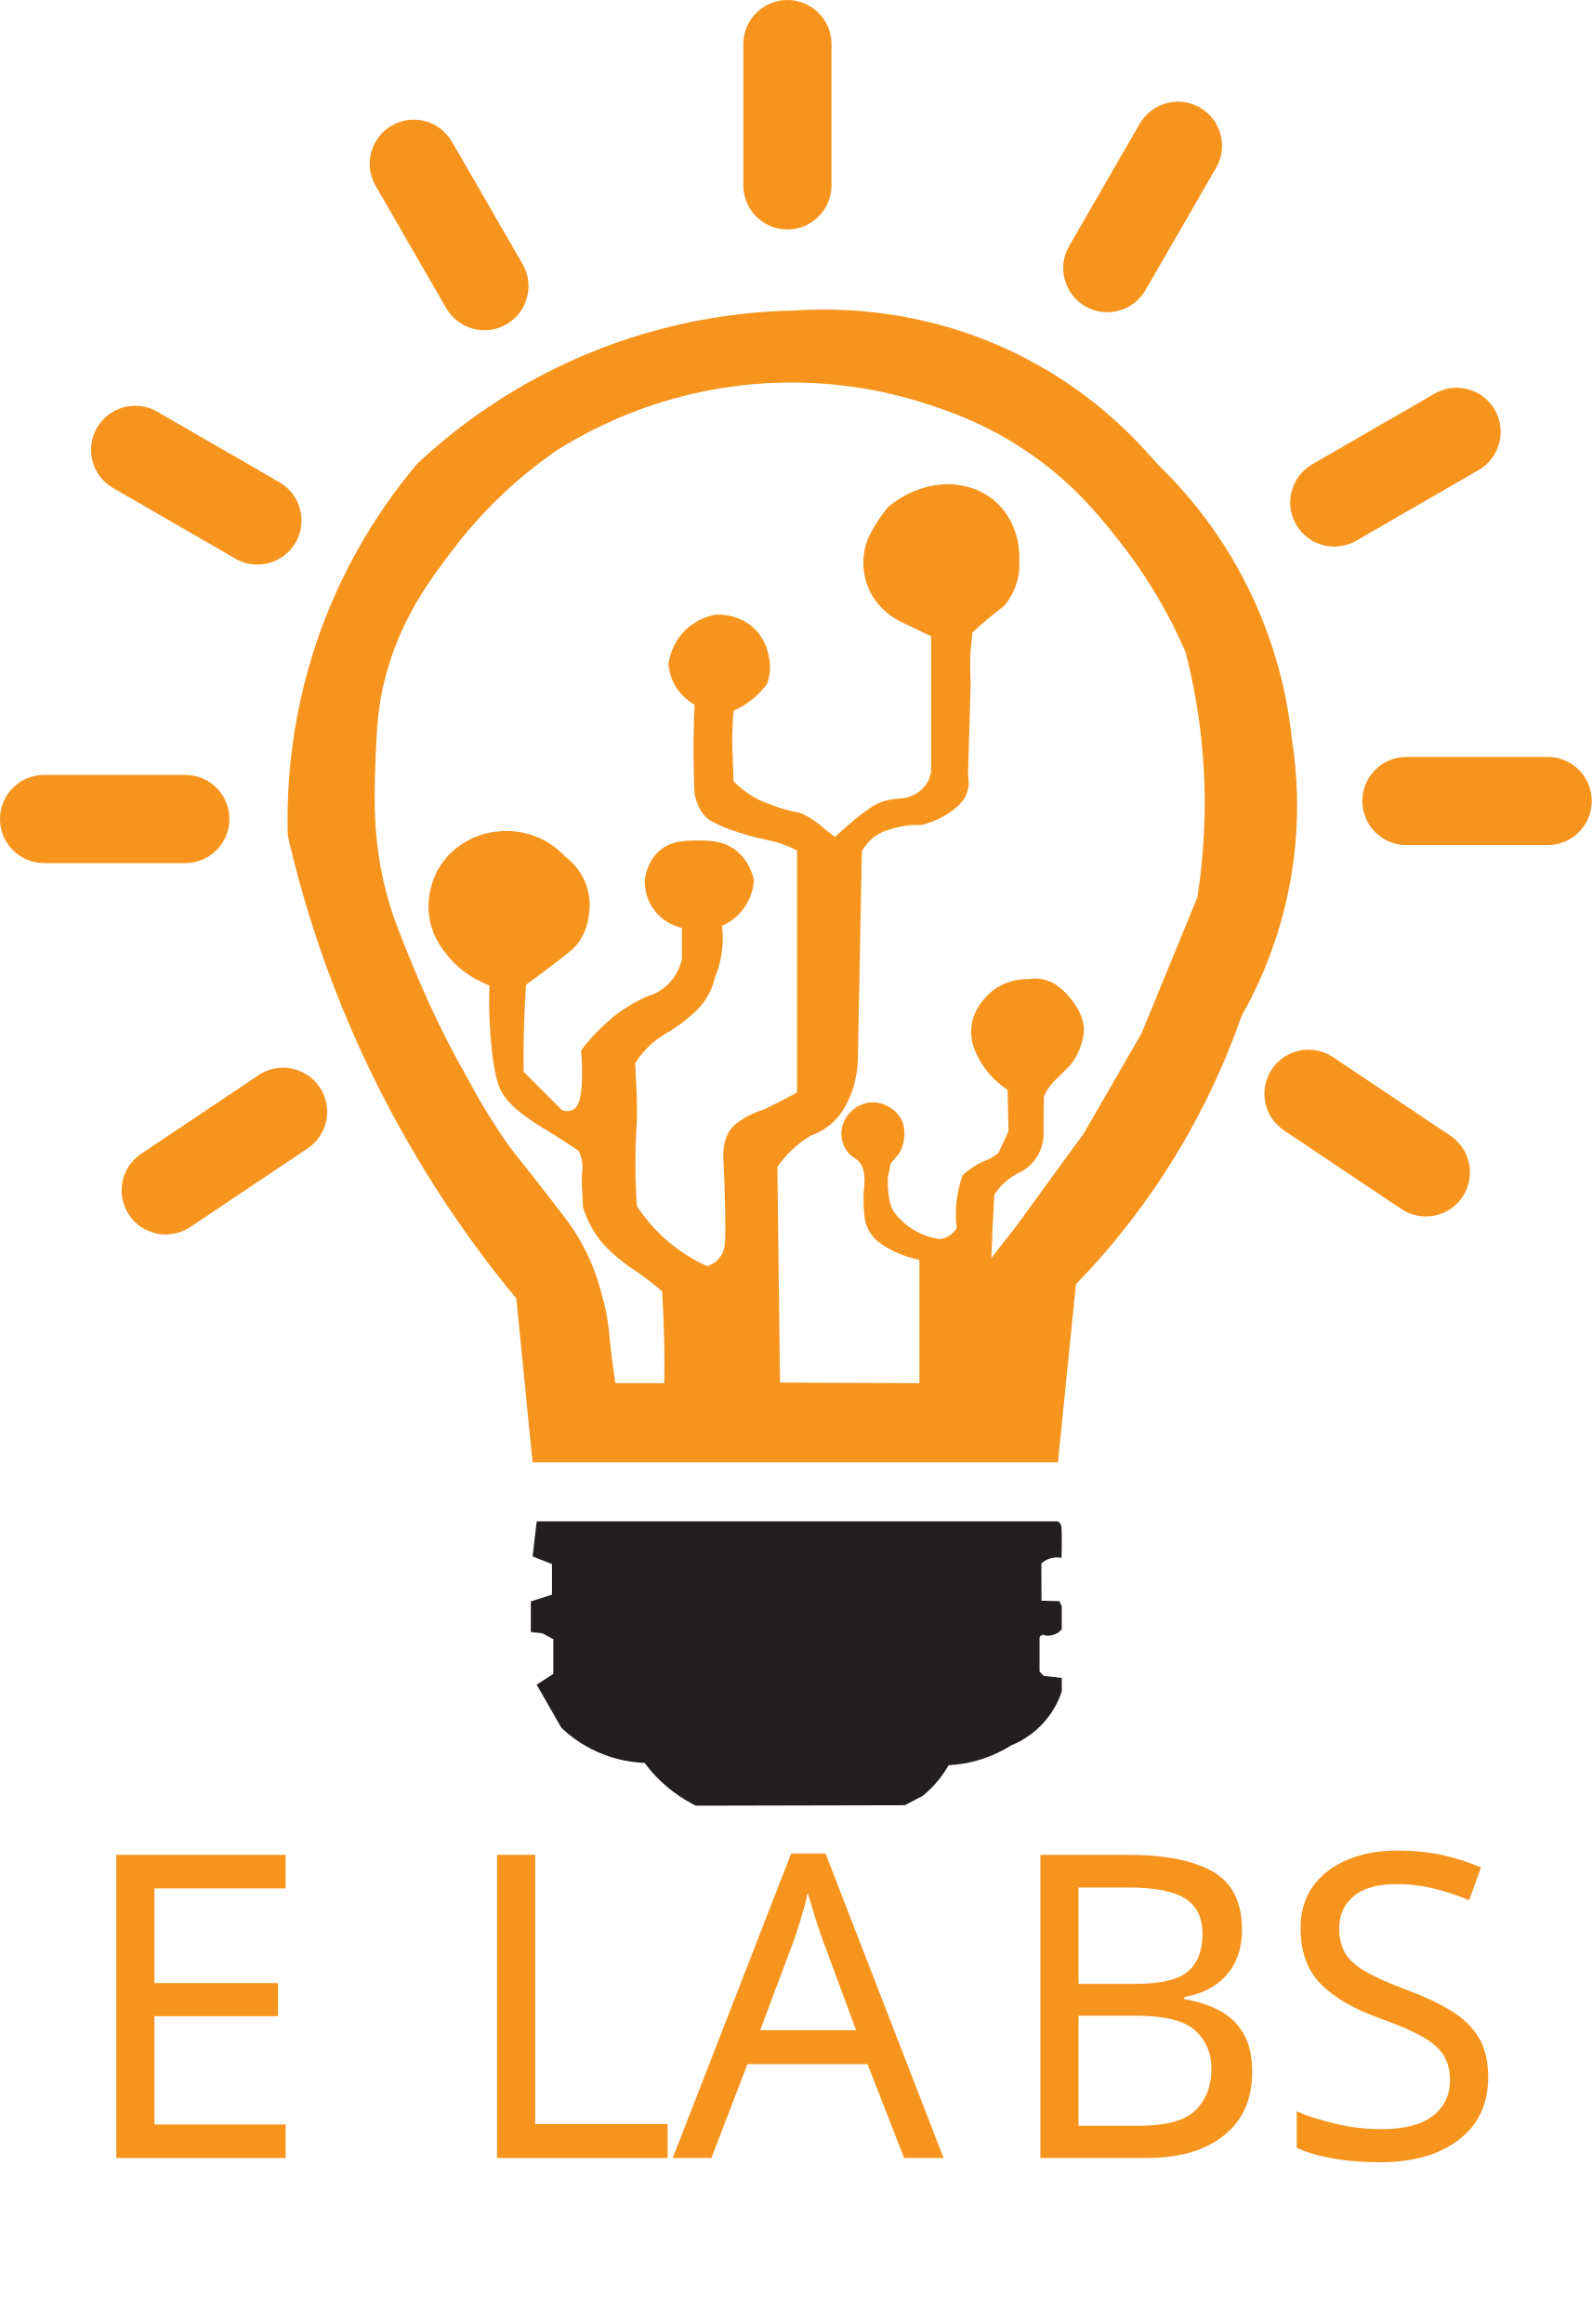
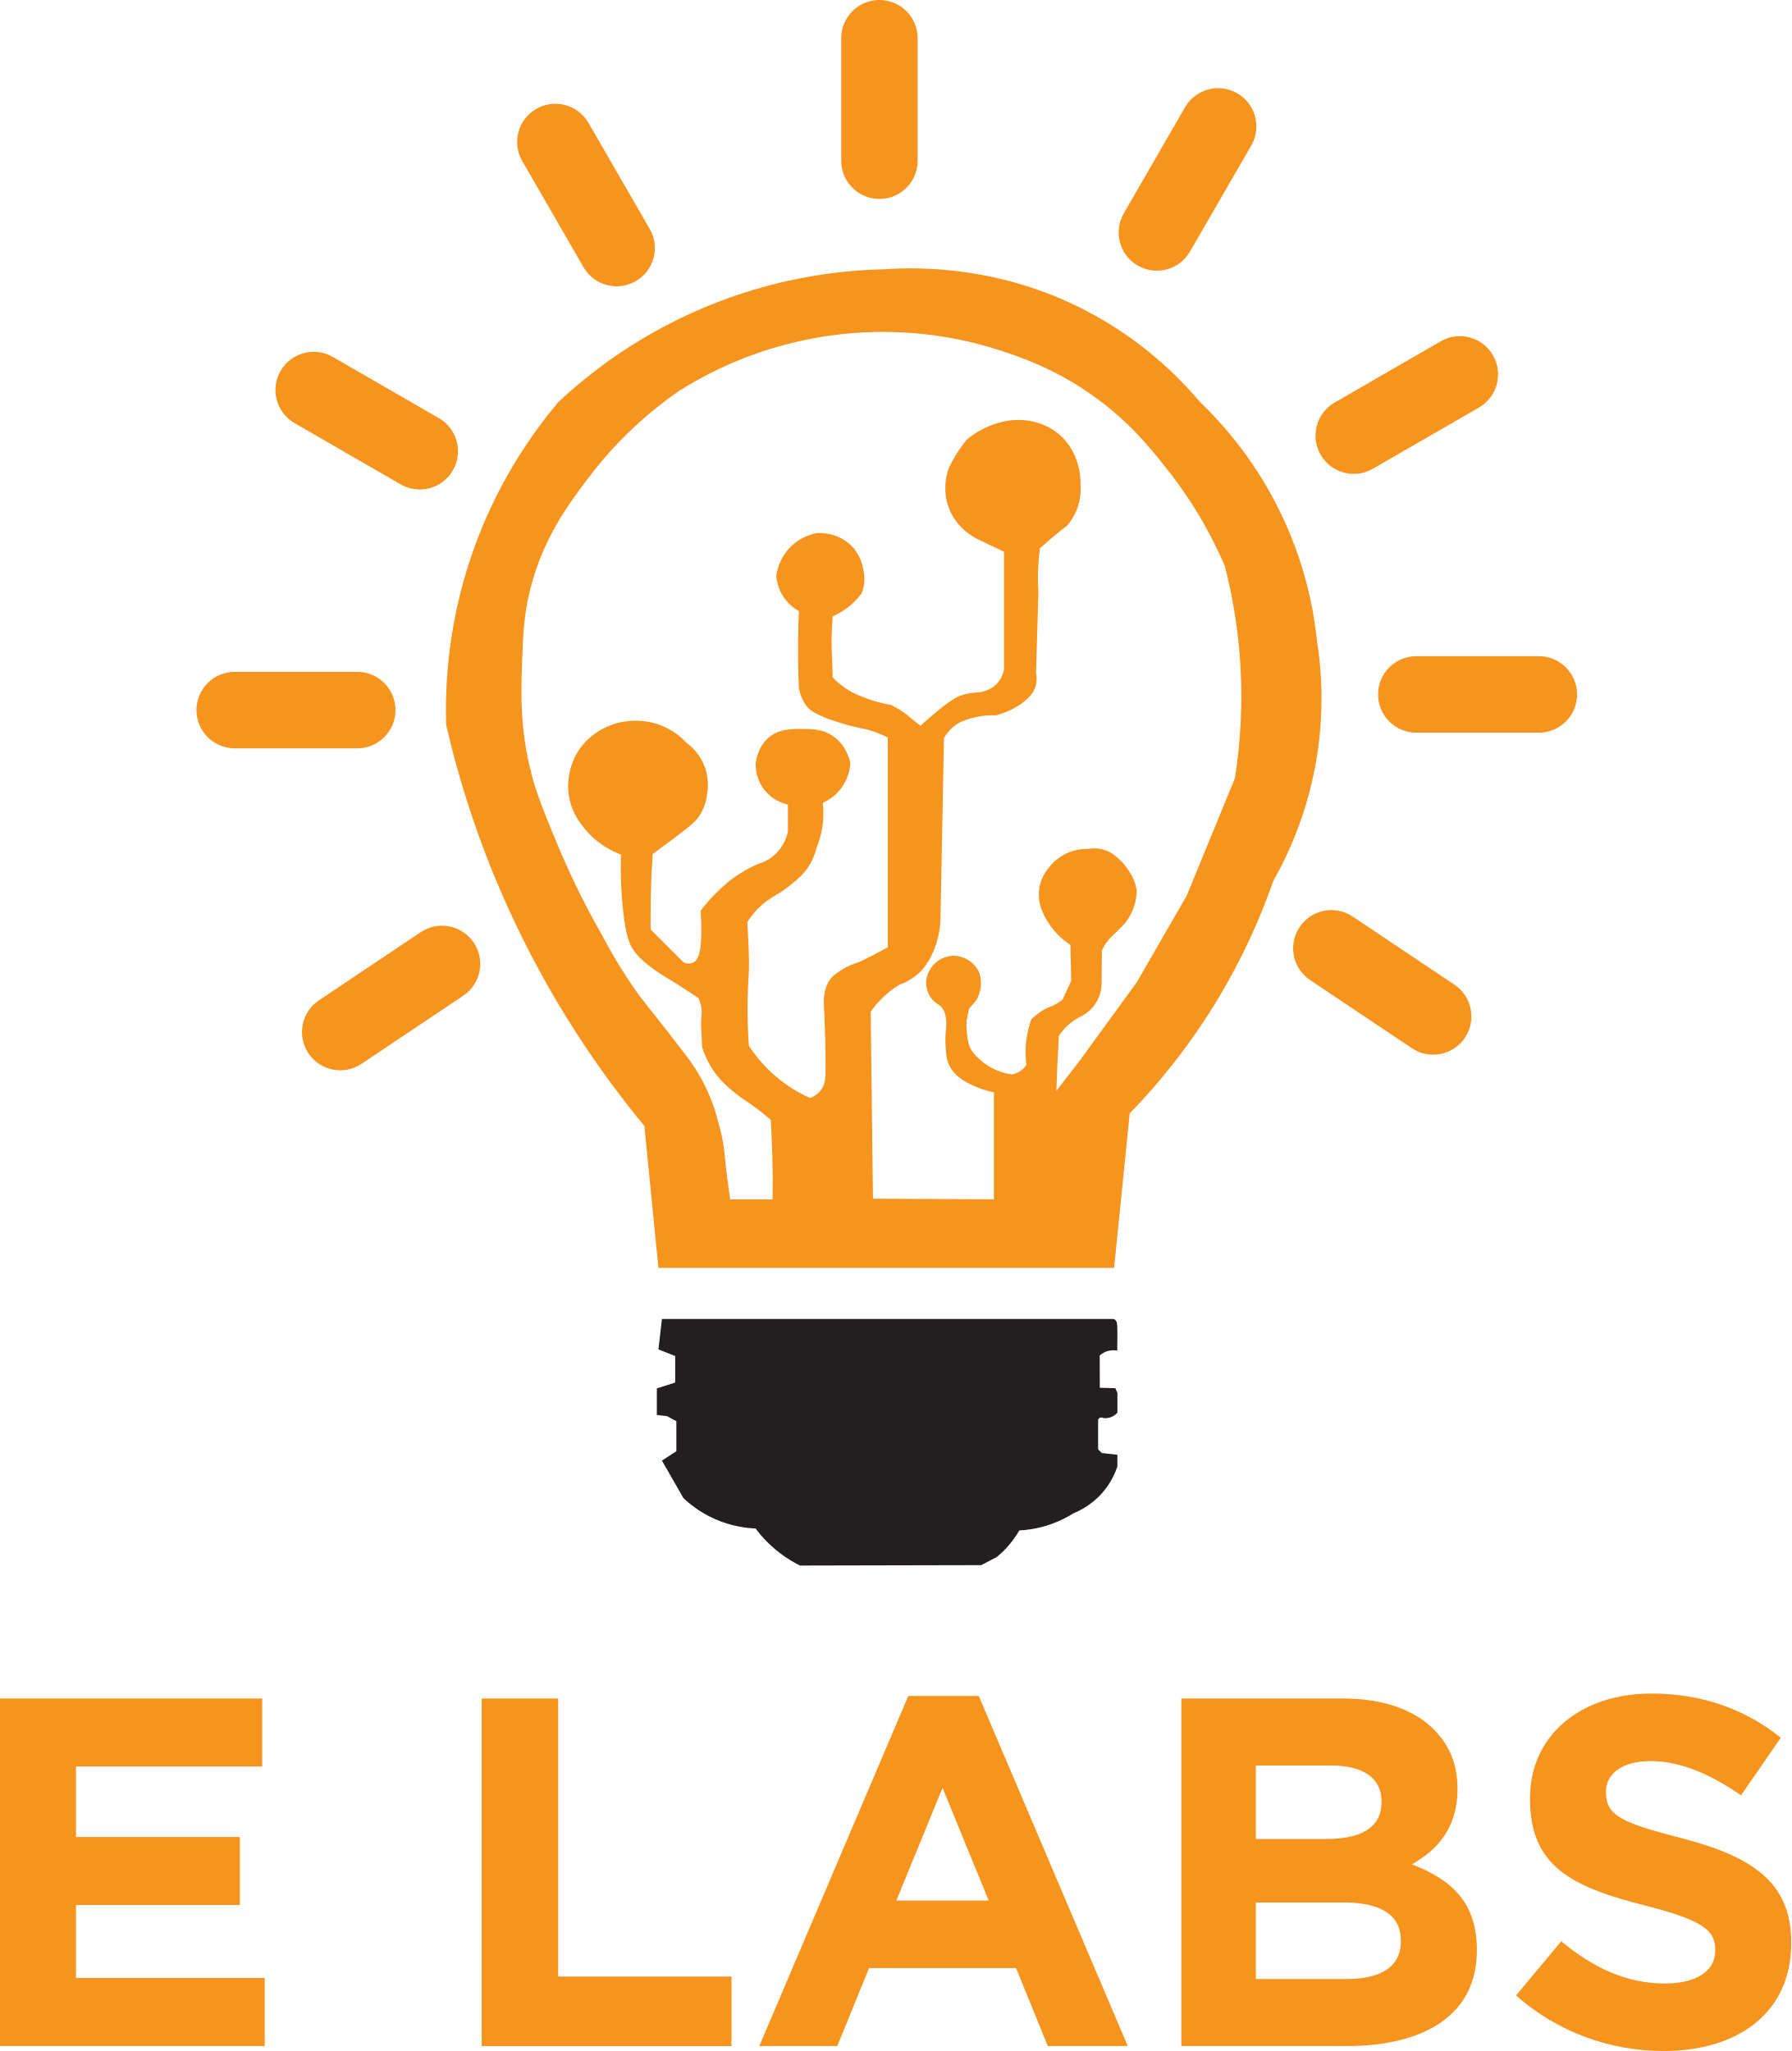
- <svg xmlns="http://www.w3.org/2000/svg" viewBox="0 0 1099.86 1605.43">
+ <svg xmlns="http://www.w3.org/2000/svg" id="Layer_1" data-name="Layer 1" viewBox="0 0 747.01 855.48">
  <defs>
    <style>
      .cls-1 {
-         font-family: JaapokkiRegular, JaapokkiRegular;
-         font-size: 293.31px;
-       }
- 
-       .cls-1, .cls-2 {
        fill: #f7941d;
      }

-       .cls-3 {
-         letter-spacing: -.03em;
-       }
- 
-       .cls-4 {
-         letter-spacing: -.02em;
-       }
- 
-       .cls-5 {
+       .cls-2 {
        fill: #231f20;
      }
    </style>
  </defs>
  <g id="Outline">
-     <path class="cls-2" d="m892.65,510.44c-2.51-23.75-8.88-57.98-26.12-95.72-20.78-45.53-48.38-76.5-67.14-94.48-17.19-20.34-46.98-50.23-92-73.36-67.24-34.54-130.14-34.33-159.35-32.33-31.37.65-79.07,5.39-132.81,26.12-60.74,23.41-102.73,57.02-126.82,79.57-19.46,23.04-45.53,59.44-64.64,109.4-23.37,61.09-25.89,115.13-24.87,147.95,9.72,42.12,25.03,92.41,49.74,146.7,33.85,74.37,74.23,131.76,108.16,172.81,3.74,37.72,7.46,75.43,11.19,113.14h363.03c4.15-41.02,8.29-82.05,12.43-123.07,24.22-24.99,52.91-59.67,78.34-105.13,16.16-28.88,27.7-56.21,36.05-80.12,11.91-21.02,27.77-54.95,34.81-99.46,5.97-37.8,3.48-69.89,0-92Zm-65.28,109.41l-38.54,93.87-39.79,68.99-46.61,64.03c-5.81,7.46-11.6,14.93-17.41,22.38.28-7.11.55-14.22.83-21.34.41-7.53.83-15.06,1.24-22.59,1.47-2.24,3.56-4.95,6.42-7.67,3.45-3.26,6.87-5.43,9.53-6.84,2.45-1.05,8.69-4.13,13.27-11.19,4.88-7.53,4.88-15,4.77-17.61.07-8.15.14-16.3.21-24.45.84-1.93,2.25-4.72,4.56-7.67,1.77-2.27,3.02-3.29,6.63-6.84,4.12-4.06,6.19-6.08,7.46-7.67.96-1.2,4.48-5.72,6.84-12.64,1.67-4.89,2.18-9.3,2.27-12.64-.56-4.29-1.77-7.69-2.9-10.15-.98-2.14-1.94-3.67-2.9-5.18-2.96-4.68-5.77-7.62-6.42-8.29-1.57-1.62-3.07-2.92-4.35-3.94-1.54-1.35-3.66-2.9-6.42-4.15-6.57-2.96-12.7-2.35-15.54-1.87-4.01-.07-12.53.33-21.14,5.59-4.28,2.63-7.31,5.67-9.32,8.09-2.21,2.66-6.26,7.46-8.08,14.92-2.01,8.21-.26,15.14.82,18.44,1.41,3.88,3.65,8.78,7.25,13.88,5.51,7.81,11.82,12.71,16.16,15.54l.63,28.59c-2.28,4.98-4.57,9.95-6.84,14.93-.8.66-2.01,1.62-3.59,2.62-3.35,2.12-6.18,3.1-6.98,3.39-2.9,1.06-7.38,3.51-14.29,9.53-1.63,4.5-3.33,10.47-4.15,17.62-.86,7.51-.5,13.98.14,18.88-.77,1.22-2.18,3.1-4.49,4.74-2.79,1.99-5.53,2.65-7.04,2.9-3.46-.48-8.04-1.49-13.06-3.73-7.29-3.26-12.27-7.69-15.18-10.74-1.29-1.21-3.04-3.13-4.5-5.84-1.9-3.53-2.34-6.61-2.9-10.77-.39-2.93-.71-6.97-.42-11.81,1.14-5.68,1.87-9.33,1.87-9.33h0s2.03-2.39,5.8-6.84c1.35-2.33,3.68-7.11,3.73-13.47.03-3.73-.73-6.8-1.45-8.91-.88-1.86-3.18-6.09-8.08-9.32-4.62-3.05-9.13-3.61-11.19-3.74-7.56-.48-15.07,3.61-19.27,9.95-1.36,2.05-4.18,7.09-3.52,13.68.12,1.23.69,5.79,3.94,10.15,2.67,3.59,5.18,4.39,7.25,6.22,3.17,2.8,6.06,8.63,4.15,22.17-.15,2.9-.17,6.1,0,9.53.18,3.7.56,7.1,1.04,10.15.6,2.39,1.84,6.05,4.56,9.74,1.96,2.65,4.42,4.97,8.7,7.67,8.57,5.4,17.79,8.12,24.24,9.54v85.16c-32.12-.14-64.23-.28-96.35-.42-.6-49.66-1.21-99.32-1.81-148.98,2.34-3.39,5.5-7.38,9.68-11.4,4.74-4.56,9.41-7.84,13.26-10.15,4.14-1.47,10.99-4.55,17.2-10.98,1.13-1.17,4.84-5.15,8.5-12.64,5.88-12.07,7.16-24.14,7.05-33.15.9-46.55,1.8-93.11,2.69-139.66,1.29-2.37,3.6-5.91,7.46-9.12,4.85-4.03,9.64-5.45,14.5-6.84,4.32-1.23,11.1-2.64,19.68-2.28,10.83-2.89,17.98-7.63,21.96-10.77,5.55-4.37,7.3-7.49,8.08-9.12,2.86-5.96,2.17-11.77,1.66-14.5.62-21.27,1.24-42.55,1.86-63.82-.35-5.53-.47-11.64-.21-18.23.24-5.98.77-11.52,1.45-16.58,3.24-2.99,6.69-6.04,10.36-9.12,3.81-3.19,7.55-6.16,11.19-8.91,2.52-2.9,6.51-8.23,8.91-15.96,2.18-7.01,2.16-13.08,1.86-16.78.1-3.52-.13-8-1.24-13.05-1.71-7.73-4.82-13.61-7.25-17.41-1.93-2.9-4.79-6.51-8.91-9.95-7.13-5.96-14.47-8.43-18.86-9.53-3.19-.82-7.34-1.57-12.23-1.66-5.44-.11-10.04.64-13.47,1.45-4.11.93-9.38,2.53-15.12,5.38-5.82,2.89-10.33,6.18-13.57,8.92-2.5,3.02-5.95,7.54-9.43,13.45-.31.53-2.88,4.91-4.3,8.11-3.57,8.07-4.78,19.81-1.09,31.06,6.01,18.32,21.9,25.87,24.57,27.09,6.66,3.2,13.32,6.39,19.98,9.59v93.87c-.44,2.27-1.56,6.32-4.76,10.15-6.14,7.34-15.03,7.99-16.78,8.08-3.04.09-7.75.54-13.05,2.49-2.65.98-6.73,2.8-17.41,11.4-3.74,3.02-8.77,7.25-14.5,12.64-2.21-1.73-4.42-3.45-6.63-5.18-1.87-1.74-4.07-3.57-6.63-5.39-3.71-2.63-7.27-4.57-10.36-6.01-7.98-1.4-14.49-3.42-19.28-5.19-5.32-1.96-10.63-3.95-16.77-8.08-4.62-3.1-8.05-6.29-10.37-8.7-.14-4.35-.28-8.7-.41-13.05-.36-6-.53-12.44-.41-19.27.1-5.74.39-11.18.81-16.32,4.69-2.08,10.86-5.52,16.81-11.24,2.5-2.4,4.55-4.81,6.22-7.05.82-2.07,1.72-4.96,2.07-8.5.43-4.23-.08-7.76-.62-10.15-.5-3.29-2.26-11.91-9.53-19.27-10.87-10.99-25.27-10.3-27.56-10.15-3.61.67-12.55,2.85-20.51,10.56-9.47,9.19-11.37,20.21-11.82,23.62.27,3.21,1.16,8.56,4.35,14.3,4.41,7.91,10.72,12.01,13.67,13.67-.33,7.88-.54,15.96-.62,24.25-.12,12.92.12,25.36.62,37.29,2.58,12.2,8.23,16.7,10.57,18.24,1.76,1.15,4.25,2.34,5.9,3.13,5.05,2.4,9.42,3.89,12.47,4.8,2.97,1.04,7.41,2.49,12.92,3.88,5.21,1.31,7.63,1.63,11.19,2.49,4.41,1.06,10.56,2.96,17.81,6.63v167.21c-3.43,1.87-6.95,3.74-10.56,5.59-4.2,2.18-8.35,4.25-12.43,6.22-4.17,1.21-10.3,3.5-16.78,8.08-1.5,1.06-2.94,2.08-4.35,3.52-5.99,6.11-6.97,14.99-6.84,21.14,1.33,27.8,1.61,48.9,1.24,58.02-.09,2.31-.35,6.55-3.11,10.56-3.29,4.78-7.9,6.4-9.32,6.84-7.34-3.32-17.22-8.71-27.35-17.4-9.98-8.56-16.76-17.36-21.14-24.04-.51-6.68-1.06-16.34-1.07-28.13-.01-8.41.24-15.8.24-15.8.4-11.38.97-13.88.87-22.79-.05-4.6-.29-11.63-.28-11.63,0,0,.01.27.01.28,0,0-.39-8.21-.98-20.63,1.9-3.05,4.51-6.65,8.04-10.29,4.88-5.03,9.83-8.38,13.67-10.56,5.87-3.38,10.36-6.76,13.47-9.33,5.14-4.25,9.96-8.23,14.09-14.92,3.38-5.47,4.98-10.61,5.8-14.09,2.42-5.86,5-14.23,5.39-24.45.16-4.15-.07-7.94-.49-11.28,3.06-1.34,9.82-4.81,15.21-12.33,5.7-7.96,6.63-15.96,6.84-19.28-.73-3.45-3.37-13.83-12.85-20.92-8.57-6.42-17.75-6.42-25.7-6.42-8.77,0-18.75,0-26.93,7.25-8.1,7.18-9.59,17.17-9.95,20.72-.03,2.83.23,11.56,6.42,19.89,6.98,9.4,16.72,11.87,19.27,12.43,0,7.18,0,14.37,0,21.55-.68,3.18-2.9,11.42-10.36,18.23-4.98,4.55-10.2,6.55-13.26,7.46-3.87,1.64-9.11,4.15-14.92,7.87-8.13,5.22-13.51,10.34-17.41,14.09-3.85,3.71-8.67,8.79-13.68,15.33.3,3.81,1.86,24.32-1.24,34.81-.96,3.25-2.26,5.15-4.14,6.22-4.01,2.29-8.07.12-8.29,0-8.71-8.71-17.4-17.41-26.1-26.1-.07-6.52-.04-12.02,0-16.17.14-13.87.6-24.57.83-29.42.28-5.98.59-10.97.83-14.5,6.98-5.11,13-9.61,17.82-13.26,13.4-10.14,16.57-12.91,19.48-17.41,4.44-6.86,5.76-13.8,6.22-18.23.59-3.85,1.15-11.12-1.66-19.48-3.88-11.53-11.78-18-14.92-20.31-3.45-3.71-9-8.7-16.99-12.43-15.93-7.45-30.91-4.95-36.47-3.73-3.28.74-23.13,5.56-34.19,25.07-1.45,2.55-9.5,17.29-5.59,35.84,2.45,11.63,8.42,19.18,12.02,23.62,10.16,12.55,22.48,18.26,29.01,20.72-.62,18.29.45,33.41,1.65,44.35,2.4,21.73,5.48,27.88,8.7,32.32,5.39,7.43,13.27,12.94,19.06,16.99,4.84,3.39,7.13,4.39,16.58,10.36,6.79,4.29,12.22,7.94,15.75,10.36,1.73,3.83,2.29,7,2.49,9.12.4,4.28-.52,5.66-.41,12.43.03,2.19.13,2.16.41,7.46.23,4.22.35,7.67.41,9.95,3.93,12.27,9.71,20.27,13.68,24.86,4.69,5.43,9.73,9.45,14.5,13.26,4.94,3.94,7.56,5.13,14.09,9.95,5.5,4.06,9.76,7.63,12.43,9.95.53,8.73.94,17.71,1.21,26.91.36,12.58.42,24.76.24,36.5h-33.78c-2.29-15.59-3.48-26.16-4.14-33.16-.25-2.59-.72-7.88-2.07-14.92-1.12-5.82-2.39-10.54-3.32-13.68-1.59-6.37-3.83-13.52-7.05-21.14-5.68-13.44-12.58-24.05-18.65-31.91-3.52-4.62-8.82-11.54-15.33-19.89-17.48-22.42-18.73-23.19-25.28-32.54-8.52-12.17-16.25-25.24-19.89-31.7-3.13-5.54-4.46-8.22-6.92-12.66-1.56-2.81-2.73-4.84-3.03-5.37-3.47-6.1-9.46-17.35-14.92-28.39-2.99-6.05-10.73-21.98-19.89-44.34-6.78-16.56-11.48-28.03-15.33-40.61-11.91-38.89-10.91-72.6-9.95-98.22.85-22.53,1.43-37.86,6.63-58.23,10.63-41.64,31.65-68.96,47.25-89.51,23.31-30.72,49.04-52.55,70.86-67.75,17.47-11.05,41.86-24,72.73-33.57,39-12.09,72.1-13.75,91.16-13.67,23.26.09,55.89,2.91,92.63,14.92,15.25,4.98,41.62,13.82,71.07,34.19,30.27,20.94,48.02,43.2,61.54,60.29,22.58,28.53,36.92,55.99,46,77.08,5.13,20.02,9.66,43.85,11.82,70.86,3.06,38.5.37,71.96-3.74,98.22Z" />
-     <rect class="cls-2" x="0" y="535.31" width="158.51" height="60.92" rx="30.46" ry="30.46" />
-     <rect class="cls-2" x="75.84" y="764.69" width="158.51" height="60.92" rx="30.46" ry="30.46" transform="translate(726.28 1369.66) rotate(146.2)" />
-     <rect class="cls-2" x="56.38" y="304.69" width="158.51" height="60.92" rx="30.46" ry="30.46" transform="translate(85.52 693.22) rotate(-150)" />
-     <rect class="cls-2" x="231.07" y="124.94" width="158.51" height="60.92" rx="30.46" ry="30.46" transform="translate(289.74 -191.05) rotate(60)" />
-     <rect class="cls-2" x="464.82" y="48.8" width="158.51" height="60.92" rx="30.46" ry="30.46" transform="translate(623.34 -464.82) rotate(90)" />
-     <rect class="cls-2" x="941.34" y="522.88" width="158.51" height="60.92" rx="30.46" ry="30.46" transform="translate(2041.2 1106.68) rotate(180)" />
-     <rect class="cls-2" x="865.51" y="752.26" width="158.51" height="60.92" rx="30.46" ry="30.46" transform="translate(595.03 -393.26) rotate(33.8)" />
-     <rect class="cls-2" x="884.97" y="292.26" width="158.51" height="60.92" rx="30.46" ry="30.46" transform="translate(-32.18 525.35) rotate(-30)" />
-     <rect class="cls-2" x="710.27" y="112.51" width="158.51" height="60.92" rx="30.46" ry="30.46" transform="translate(1308.1 -469.3) rotate(120)" />
+     <path class="cls-1" d="m549.24,267.21c-1.31-12.43-4.65-30.35-13.67-50.11-10.88-23.83-25.33-40.05-35.15-49.46-9-10.65-24.59-26.29-48.16-38.4-35.2-18.08-68.13-17.97-83.42-16.92-16.42.34-41.39,2.82-69.52,13.67-31.8,12.25-53.78,29.85-66.39,41.65-10.19,12.06-23.83,31.12-33.84,57.27-12.23,31.98-13.55,60.27-13.02,77.45,5.09,22.05,13.1,48.38,26.04,76.8,17.72,38.93,38.86,68.98,56.62,90.46,1.96,19.75,3.91,39.49,5.86,59.23h190.04c2.17-21.47,4.34-42.95,6.51-64.43,12.68-13.08,27.7-31.24,41.01-55.03,8.46-15.12,14.5-29.43,18.87-41.94,6.23-11,14.54-28.77,18.22-52.07,3.13-19.79,1.82-36.59,0-48.16h0Zm-34.17,57.28l-20.18,49.14-20.83,36.12-24.4,33.52c-3.04,3.91-6.07,7.82-9.11,11.72.15-3.72.29-7.44.43-11.17.21-3.94.43-7.88.65-11.83.77-1.17,1.86-2.59,3.36-4.02,1.81-1.71,3.6-2.84,4.99-3.58,1.28-.55,4.55-2.16,6.95-5.86,2.55-3.94,2.55-7.85,2.5-9.22.04-4.27.07-8.53.11-12.8.44-1.01,1.18-2.47,2.39-4.02.93-1.19,1.58-1.72,3.47-3.58,2.16-2.13,3.24-3.18,3.91-4.02.5-.63,2.35-2.99,3.58-6.62.87-2.56,1.14-4.87,1.19-6.62-.29-2.25-.93-4.03-1.52-5.31-.51-1.12-1.02-1.92-1.52-2.71-1.55-2.45-3.02-3.99-3.36-4.34-.82-.85-1.61-1.53-2.28-2.06-.81-.71-1.92-1.52-3.36-2.17-3.44-1.55-6.65-1.23-8.14-.98-2.1-.04-6.56.17-11.07,2.93-2.24,1.38-3.83,2.97-4.88,4.24-1.16,1.39-3.28,3.91-4.23,7.81-1.05,4.3-.14,7.93.43,9.65.74,2.03,1.91,4.6,3.8,7.27,2.88,4.09,6.19,6.65,8.46,8.14l.33,14.97c-1.19,2.61-2.39,5.21-3.58,7.82-.42.35-1.05.85-1.88,1.37-1.75,1.11-3.24,1.62-3.65,1.77-1.52.55-3.86,1.84-7.48,4.99-.85,2.36-1.74,5.48-2.17,9.22-.45,3.93-.26,7.32.07,9.88-.4.64-1.14,1.62-2.35,2.48-1.46,1.04-2.89,1.39-3.69,1.52-1.81-.25-4.21-.78-6.84-1.95-3.82-1.71-6.42-4.03-7.95-5.62-.68-.63-1.59-1.64-2.36-3.06-.99-1.85-1.22-3.46-1.52-5.64-.2-1.53-.37-3.65-.22-6.18.6-2.97.98-4.88.98-4.88h0s1.06-1.25,3.04-3.58c.71-1.22,1.93-3.72,1.95-7.05.02-1.95-.38-3.56-.76-4.66-.46-.97-1.66-3.19-4.23-4.88-2.42-1.6-4.78-1.89-5.86-1.96-3.96-.25-7.89,1.89-10.09,5.21-.71,1.07-2.19,3.71-1.84,7.16.06.64.36,3.03,2.06,5.31,1.4,1.88,2.71,2.3,3.8,3.26,1.66,1.47,3.17,4.52,2.17,11.61-.08,1.52-.09,3.19,0,4.99.09,1.94.29,3.72.54,5.31.31,1.25.96,3.17,2.39,5.1,1.03,1.39,2.31,2.6,4.55,4.02,4.49,2.83,9.31,4.25,12.69,4.99v44.58c-16.81-.07-33.62-.15-50.44-.22-.31-26-.63-51.99-.95-77.99,1.22-1.77,2.88-3.86,5.07-5.97,2.48-2.39,4.93-4.1,6.94-5.31,2.17-.77,5.75-2.38,9-5.75.59-.61,2.53-2.7,4.45-6.62,3.08-6.32,3.75-12.64,3.69-17.35.47-24.37.94-48.74,1.41-73.11.68-1.24,1.88-3.09,3.91-4.77,2.54-2.11,5.05-2.85,7.59-3.58,2.26-.64,5.81-1.38,10.3-1.19,5.67-1.51,9.41-3.99,11.5-5.64,2.91-2.29,3.82-3.92,4.23-4.77,1.5-3.12,1.14-6.16.87-7.59.32-11.13.65-22.27.97-33.41-.18-2.89-.25-6.09-.11-9.54.13-3.13.4-6.03.76-8.68,1.7-1.57,3.5-3.16,5.42-4.77,1.99-1.67,3.95-3.22,5.86-4.66,1.32-1.52,3.41-4.31,4.66-8.35,1.14-3.67,1.13-6.85.97-8.78.05-1.84-.07-4.19-.65-6.83-.9-4.05-2.52-7.12-3.8-9.11-1.01-1.52-2.51-3.41-4.66-5.21-3.73-3.12-7.57-4.41-9.87-4.99-1.67-.43-3.84-.82-6.4-.87-2.85-.06-5.26.34-7.05.76-2.15.49-4.91,1.32-7.92,2.82-3.05,1.51-5.41,3.24-7.1,4.67-1.31,1.58-3.11,3.95-4.94,7.04-.16.28-1.51,2.57-2.25,4.25-1.87,4.22-2.5,10.37-.57,16.26,3.15,9.59,11.46,13.54,12.86,14.18,3.49,1.68,6.97,3.35,10.46,5.02v49.14c-.23,1.19-.82,3.31-2.49,5.31-3.21,3.84-7.87,4.18-8.78,4.23-1.59.05-4.06.28-6.83,1.3-1.39.51-3.52,1.47-9.11,5.97-1.96,1.58-4.59,3.8-7.59,6.62-1.16-.91-2.31-1.81-3.47-2.71-.98-.91-2.13-1.87-3.47-2.82-1.94-1.38-3.81-2.39-5.42-3.15-4.18-.73-7.59-1.79-10.09-2.72-2.78-1.03-5.56-2.07-8.78-4.23-2.42-1.62-4.21-3.29-5.43-4.55-.07-2.28-.15-4.55-.21-6.83-.19-3.14-.28-6.51-.21-10.09.05-3,.2-5.85.42-8.54,2.46-1.09,5.69-2.89,8.8-5.88,1.31-1.26,2.38-2.52,3.26-3.69.43-1.08.9-2.6,1.08-4.45.23-2.21-.04-4.06-.32-5.31-.26-1.72-1.18-6.23-4.99-10.09-5.69-5.75-13.23-5.39-14.43-5.31-1.89.35-6.57,1.49-10.74,5.53-4.96,4.81-5.95,10.58-6.19,12.36.14,1.68.61,4.48,2.28,7.49,2.31,4.14,5.61,6.29,7.16,7.16-.17,4.13-.28,8.35-.32,12.69-.06,6.76.06,13.28.32,19.52,1.35,6.39,4.31,8.74,5.53,9.55.92.6,2.22,1.22,3.09,1.64,2.64,1.26,4.93,2.04,6.53,2.51,1.55.54,3.88,1.3,6.76,2.03,2.73.69,3.99.85,5.86,1.3,2.31.55,5.53,1.55,9.32,3.47v87.53c-1.8.98-3.64,1.96-5.53,2.93-2.2,1.14-4.37,2.22-6.51,3.26-2.18.63-5.39,1.83-8.78,4.23-.79.55-1.54,1.09-2.28,1.84-3.14,3.2-3.65,7.85-3.58,11.07.7,14.55.84,25.6.65,30.37-.05,1.21-.18,3.43-1.63,5.53-1.72,2.5-4.14,3.35-4.88,3.58-3.84-1.74-9.01-4.56-14.32-9.11-5.22-4.48-8.77-9.09-11.07-12.58-.27-3.5-.55-8.55-.56-14.73,0-4.4.13-8.27.13-8.27.21-5.96.51-7.27.46-11.93-.03-2.41-.15-6.09-.15-6.09,0,0,0,.14,0,.15,0,0-.2-4.3-.51-10.8.99-1.6,2.36-3.48,4.21-5.39,2.55-2.63,5.15-4.39,7.16-5.53,3.07-1.77,5.42-3.54,7.05-4.88,2.69-2.22,5.21-4.31,7.38-7.81,1.77-2.86,2.61-5.55,3.04-7.38,1.27-3.07,2.62-7.45,2.82-12.8.08-2.17-.04-4.16-.26-5.91,1.6-.7,5.14-2.52,7.96-6.45,2.98-4.17,3.47-8.35,3.58-10.09-.38-1.81-1.76-7.24-6.73-10.95-4.49-3.36-9.29-3.36-13.45-3.36-4.59,0-9.82,0-14.1,3.8-4.24,3.76-5.02,8.99-5.21,10.85-.02,1.48.12,6.05,3.36,10.41,3.65,4.92,8.75,6.21,10.09,6.51v11.28c-.36,1.66-1.52,5.98-5.42,9.54-2.61,2.38-5.34,3.43-6.94,3.91-2.03.86-4.77,2.17-7.81,4.12-4.26,2.73-7.07,5.41-9.11,7.38-2.02,1.94-4.54,4.6-7.16,8.03.16,1.99.97,12.73-.65,18.22-.5,1.7-1.18,2.7-2.17,3.26-2.1,1.2-4.22.06-4.34,0-4.56-4.56-9.11-9.11-13.66-13.66-.04-3.41-.02-6.29,0-8.46.07-7.26.31-12.86.43-15.4.15-3.13.31-5.74.43-7.59,3.65-2.68,6.81-5.03,9.33-6.94,7.01-5.31,8.67-6.76,10.2-9.11,2.32-3.59,3.02-7.22,3.26-9.54.31-2.02.6-5.82-.87-10.2-2.03-6.04-6.17-9.42-7.81-10.63-1.81-1.94-4.71-4.55-8.89-6.51-8.34-3.9-16.18-2.59-19.09-1.95-1.72.39-12.11,2.91-17.9,13.12-.76,1.33-4.97,9.05-2.93,18.76,1.28,6.09,4.41,10.04,6.29,12.36,5.32,6.57,11.77,9.56,15.19,10.85-.32,9.57.24,17.49.86,23.22,1.26,11.38,2.87,14.59,4.55,16.92,2.82,3.89,6.95,6.77,9.98,8.89,2.53,1.77,3.73,2.3,8.68,5.42,3.55,2.25,6.4,4.16,8.24,5.42.91,2,1.2,3.66,1.3,4.77.21,2.24-.27,2.96-.21,6.51.02,1.15.07,1.13.21,3.91.12,2.21.18,4.02.21,5.21,2.06,6.42,5.08,10.61,7.16,13.01,2.46,2.84,5.09,4.95,7.59,6.94,2.59,2.06,3.96,2.69,7.38,5.21,2.88,2.13,5.11,3.99,6.51,5.21.28,4.57.49,9.27.63,14.09.19,6.59.22,12.96.13,19.11h-17.68c-1.2-8.16-1.82-13.69-2.17-17.36-.13-1.36-.38-4.13-1.08-7.81-.59-3.05-1.25-5.52-1.74-7.16-.83-3.33-2-7.08-3.69-11.07-2.97-7.04-6.59-12.59-9.76-16.7-1.84-2.42-4.62-6.04-8.03-10.41-9.15-11.74-9.81-12.14-13.23-17.03-4.46-6.37-8.51-13.21-10.41-16.59-1.64-2.9-2.33-4.3-3.62-6.63-.82-1.47-1.43-2.53-1.59-2.81-1.82-3.19-4.95-9.08-7.81-14.86-1.57-3.17-5.62-11.51-10.41-23.21-3.55-8.67-6.01-14.67-8.03-21.26-6.23-20.36-5.71-38.01-5.21-51.42.44-11.79.75-19.82,3.47-30.48,5.56-21.8,16.57-36.1,24.73-46.86,12.2-16.08,25.67-27.51,37.09-35.47,9.15-5.78,21.91-12.56,38.07-17.57,20.42-6.33,37.74-7.2,47.72-7.16,12.18.05,29.26,1.52,48.49,7.81,7.98,2.61,21.79,7.23,37.2,17.9,15.85,10.96,25.14,22.61,32.22,31.56,11.82,14.94,19.33,29.31,24.08,40.35,2.69,10.48,5.06,22.96,6.19,37.09,1.6,20.15.19,37.67-1.96,51.42v.03Z" />
+     <path class="cls-1" d="m97.89,280.23h51.09c8.81,0,15.95,7.14,15.95,15.95h0c0,8.81-7.14,15.95-15.95,15.95h-51.09c-8.81,0-15.95-7.14-15.95-15.95h0c0-8.81,7.14-15.95,15.95-15.95Z" />
+     <path class="cls-1" d="m193.21,415.31l-42.45,28.42c-7.32,4.9-17.22,2.94-22.12-4.38h0c-4.9-7.32-2.94-17.22,4.38-22.12l42.45-28.42c7.32-4.9,17.22-2.94,22.12,4.38h0c4.9,7.32,2.94,17.22-4.38,22.12Z" />
+     <path class="cls-1" d="m167.09,202.03l-44.24-25.54c-7.63-4.4-10.24-14.16-5.84-21.78h0c4.4-7.63,14.16-10.24,21.78-5.84l44.24,25.54c7.63,4.4,10.24,14.16,5.84,21.78h0c-4.4,7.63-14.16,10.24-21.78,5.84Z" />
+     <path class="cls-1" d="m245.43,51.26l25.54,44.24c4.4,7.63,1.79,17.38-5.84,21.78h0c-7.63,4.4-17.38,1.79-21.78-5.84l-25.54-44.24c-4.4-7.63-1.79-17.38,5.84-21.78h0c7.63-4.4,17.38-1.79,21.78,5.84Z" />
+     <rect class="cls-1" x="350.82" y="0" width="31.89" height="82.98" rx="15.95" ry="15.95" />
+     <path class="cls-1" d="m641.76,305.61h-51.09c-8.81,0-15.95-7.14-15.95-15.95h0c0-8.81,7.14-15.95,15.95-15.95h51.09c8.81,0,15.95,7.14,15.95,15.95h0c0,8.81-7.14,15.95-15.95,15.95Z" />
+     <path class="cls-1" d="m564.12,382.3l42.45,28.42c7.32,4.9,9.28,14.8,4.38,22.12h0c-4.9,7.32-14.8,9.28-22.12,4.38l-42.45-28.42c-7.32-4.9-9.28-14.8-4.38-22.12h0c4.9-7.32,14.8-9.28,22.12-4.38Z" />
+     <path class="cls-1" d="m556.61,167.9l44.24-25.54c7.63-4.4,17.38-1.79,21.78,5.84h0c4.4,7.63,1.79,17.38-5.84,21.78l-44.24,25.54c-7.63,4.4-17.38,1.79-21.78-5.84h0c-4.4-7.63-1.79-17.38,5.84-21.78Z" />
+     <path class="cls-1" d="m521.83,60.69l-25.54,44.24c-4.4,7.63-14.16,10.24-21.78,5.84h0c-7.63-4.4-10.24-14.16-5.84-21.78l25.54-44.24c4.4-7.63,14.16-10.24,21.78-5.84h0c7.63,4.4,10.24,14.16,5.84,21.78Z" />
  </g>
  <g id="Bulb">
-     <path class="cls-5" d="m370.8,1050.95h358.99s3.42-.62,3.73,4.97c.31,5.59,0,20.2,0,20.2-1.98-.31-6.38-.71-10.77,1.66-1.3.7-2.35,1.5-3.18,2.27.02,8.57.04,17.14.07,25.71,4.12.11,8.24.21,12.36.32.55,1.21,1.11,2.41,1.66,3.62v15.85c-.73.83-1.85,1.91-3.45,2.8-3.16,1.75-6.22,1.67-7.56,1.55-1.03-.67-2.29-.71-3.21-.1-.82.54-1.08,1.4-1.14,1.66v23.31l2.95,2.95,12.42,1.4v9.32c-1.65,4.97-4.89,12.6-11.33,20.2-8.55,10.1-18.34,14.94-23.62,17.09-5,3.14-11.98,6.85-20.82,9.64-8.75,2.76-16.52,3.74-22.38,4.04-2.38,4.16-5.69,9.05-10.26,13.99-2.59,2.79-5.16,5.15-7.56,7.12-4.18,2.18-8.36,4.37-12.53,6.55-48.11.1-96.21.21-144.32.31-4.89-2.41-10.58-5.72-16.47-10.26-8.62-6.63-14.77-13.64-18.96-19.27-7.51-.31-19.57-1.74-32.95-7.77-11.36-5.12-19.47-11.66-24.55-16.47-5.7-9.95-11.4-19.89-17.09-29.84l11.5-7.46v-23.93l-7.46-4.04-8.08-.93v-21.14l14.61-4.66v-21.14l-13.36-5.28c.93-8.08,1.86-16.16,2.8-24.24Z" />
+     <path class="cls-2" d="m276.05,550.16h187.93s1.79-.32,1.95,2.6,0,10.57,0,10.57c-1.04-.16-3.34-.37-5.64.87-.68.37-1.23.79-1.66,1.19.01,4.49.02,8.97.04,13.46,2.16.06,4.31.11,6.47.17.29.63.58,1.26.87,1.9v8.3c-.38.43-.97,1-1.81,1.47-1.65.92-3.26.87-3.96.81-.54-.35-1.2-.37-1.68-.05-.43.28-.57.73-.6.87v12.2l1.54,1.54,6.5.73v4.88c-.86,2.6-2.56,6.6-5.93,10.57-4.48,5.29-9.6,7.82-12.36,8.95-2.62,1.64-6.27,3.59-10.9,5.05-4.58,1.44-8.65,1.96-11.72,2.11-1.25,2.18-2.98,4.74-5.37,7.32-1.36,1.46-2.7,2.7-3.96,3.73-2.19,1.14-4.38,2.29-6.56,3.43-25.19.05-50.37.11-75.55.16-2.56-1.26-5.54-2.99-8.62-5.37-4.51-3.47-7.73-7.14-9.93-10.09-3.93-.16-10.24-.91-17.25-4.07-5.95-2.68-10.19-6.1-12.85-8.62-2.98-5.21-5.97-10.41-8.95-15.62l6.02-3.91v-12.53l-3.91-2.11-4.23-.49v-11.07l7.65-2.44v-11.07l-6.99-2.76c.49-4.23.97-8.46,1.47-12.69h-.02Z" />
  </g>
-   <g id="Text">
-     <text class="cls-1" transform="translate(51.88 1490.75)">
-       <tspan x="0" y="0">E </tspan>
-       <tspan class="cls-4" x="263.09" y="0">L</tspan>
-       <tspan class="cls-3" x="412.97" y="0">A</tspan>
-       <tspan x="638.53" y="0">BS</tspan>
-     </text>
+   <g>
+     <path class="cls-1" d="m0,708.44h109.35v28.37H31.69v29.41h68.35v28.37H31.69v30.44h78.7v28.37H0v-144.98Z" />
+     <path class="cls-1" d="m200.89,708.44h31.89v115.98h72.28v29h-104.17v-144.98Z" />
+     <path class="cls-1" d="m378.79,707.4h29.41l62.13,146.01h-33.34l-13.25-32.52h-61.3l-13.26,32.52h-32.52l62.13-146.01Zm33.55,85.33l-19.26-47.01-19.26,47.01h38.52Z" />
+     <path class="cls-1" d="m492.69,708.44h67.31c16.57,0,29.62,4.56,37.9,12.84,6.63,6.63,9.94,14.71,9.94,24.65v.42c0,16.36-8.7,25.47-19.05,31.27,16.78,6.42,27.13,16.15,27.13,35.62v.41c0,26.51-21.54,39.76-54.26,39.76h-68.97v-144.98Zm83.46,42.87c0-9.53-7.46-14.91-20.92-14.91h-31.48v30.65h29.41c14.08,0,22.99-4.56,22.99-15.33v-.42Zm-15.53,42.25h-36.87v31.89h37.9c14.08,0,22.57-4.97,22.57-15.74v-.42c0-9.73-7.25-15.74-23.61-15.74Z" />
+     <path class="cls-1" d="m632.27,832.29l18.85-22.57c13.05,10.77,26.72,17.6,43.29,17.6,13.05,0,20.92-5.18,20.92-13.67v-.41c0-8.08-4.97-12.22-29.2-18.43-29.2-7.46-48.05-15.53-48.05-44.32v-.41c0-26.3,21.12-43.7,50.74-43.7,21.12,0,39.14,6.63,53.85,18.43l-16.57,24.03c-12.84-8.91-25.47-14.29-37.69-14.29s-18.64,5.59-18.64,12.63v.41c0,9.53,6.21,12.63,31.27,19.05,29.41,7.66,45.98,18.23,45.98,43.49v.41c0,28.79-21.95,44.94-53.23,44.94-21.95,0-44.11-7.66-61.51-23.2Z" />
  </g>
</svg>
